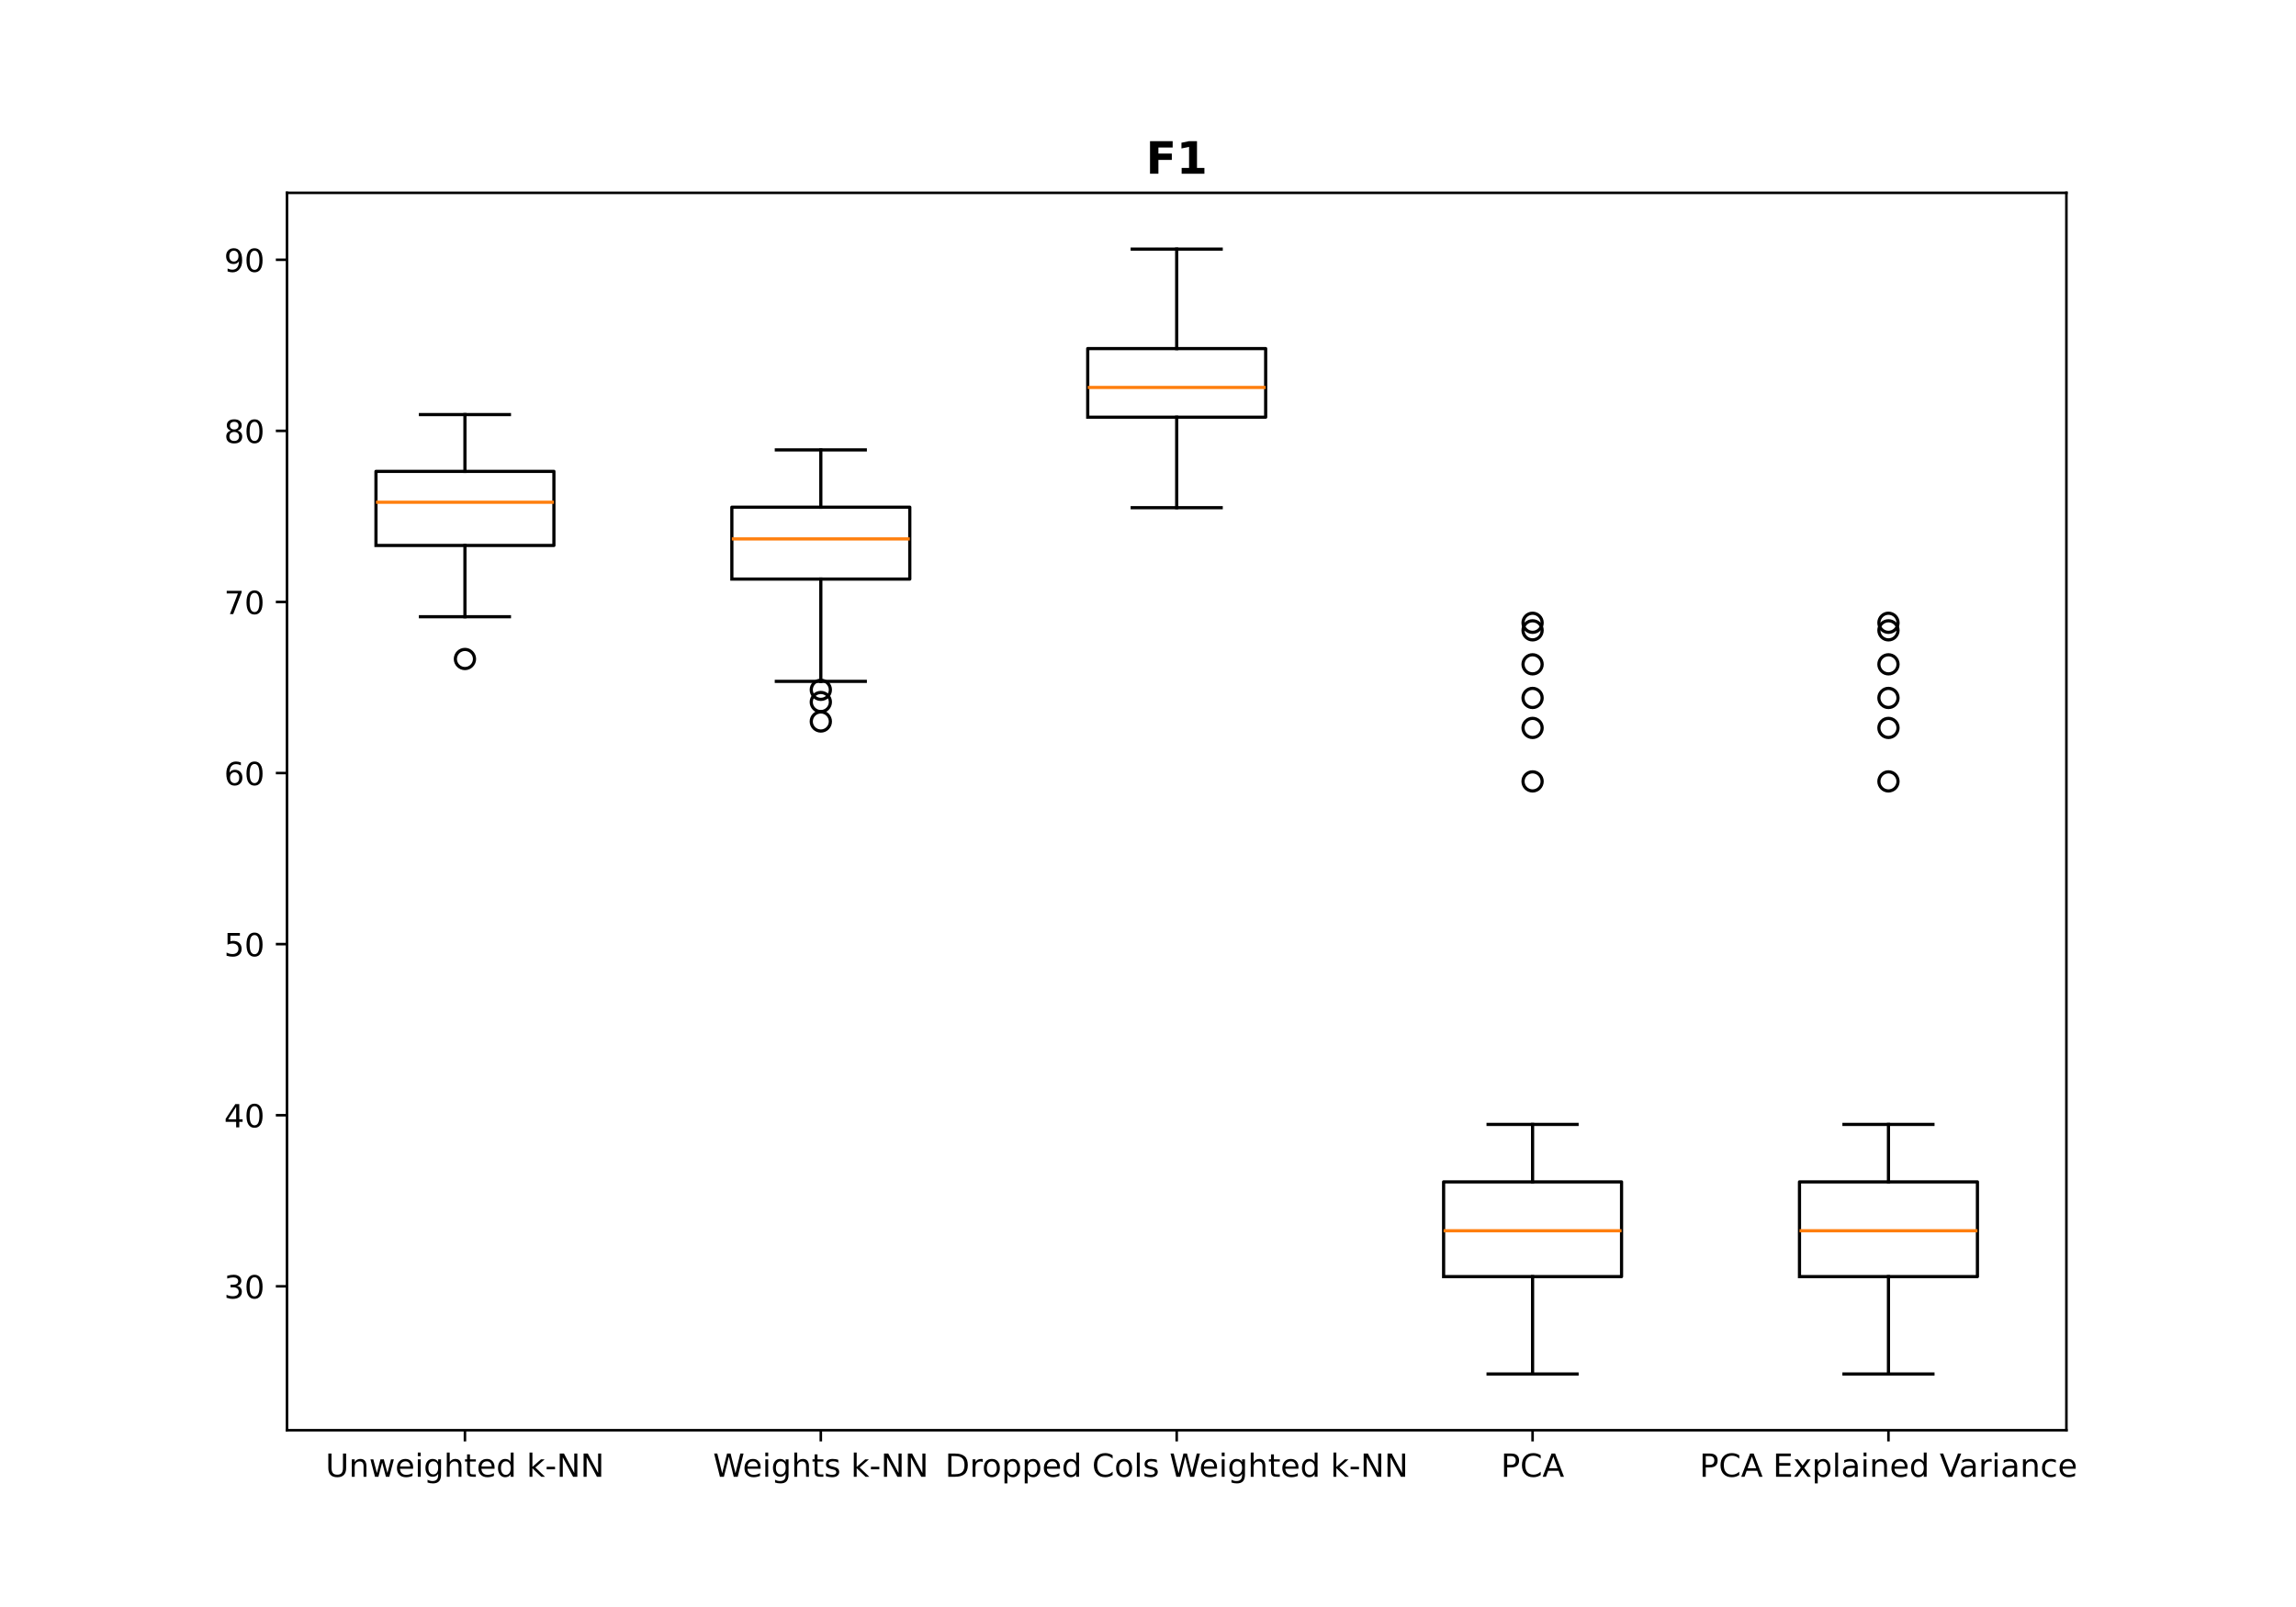
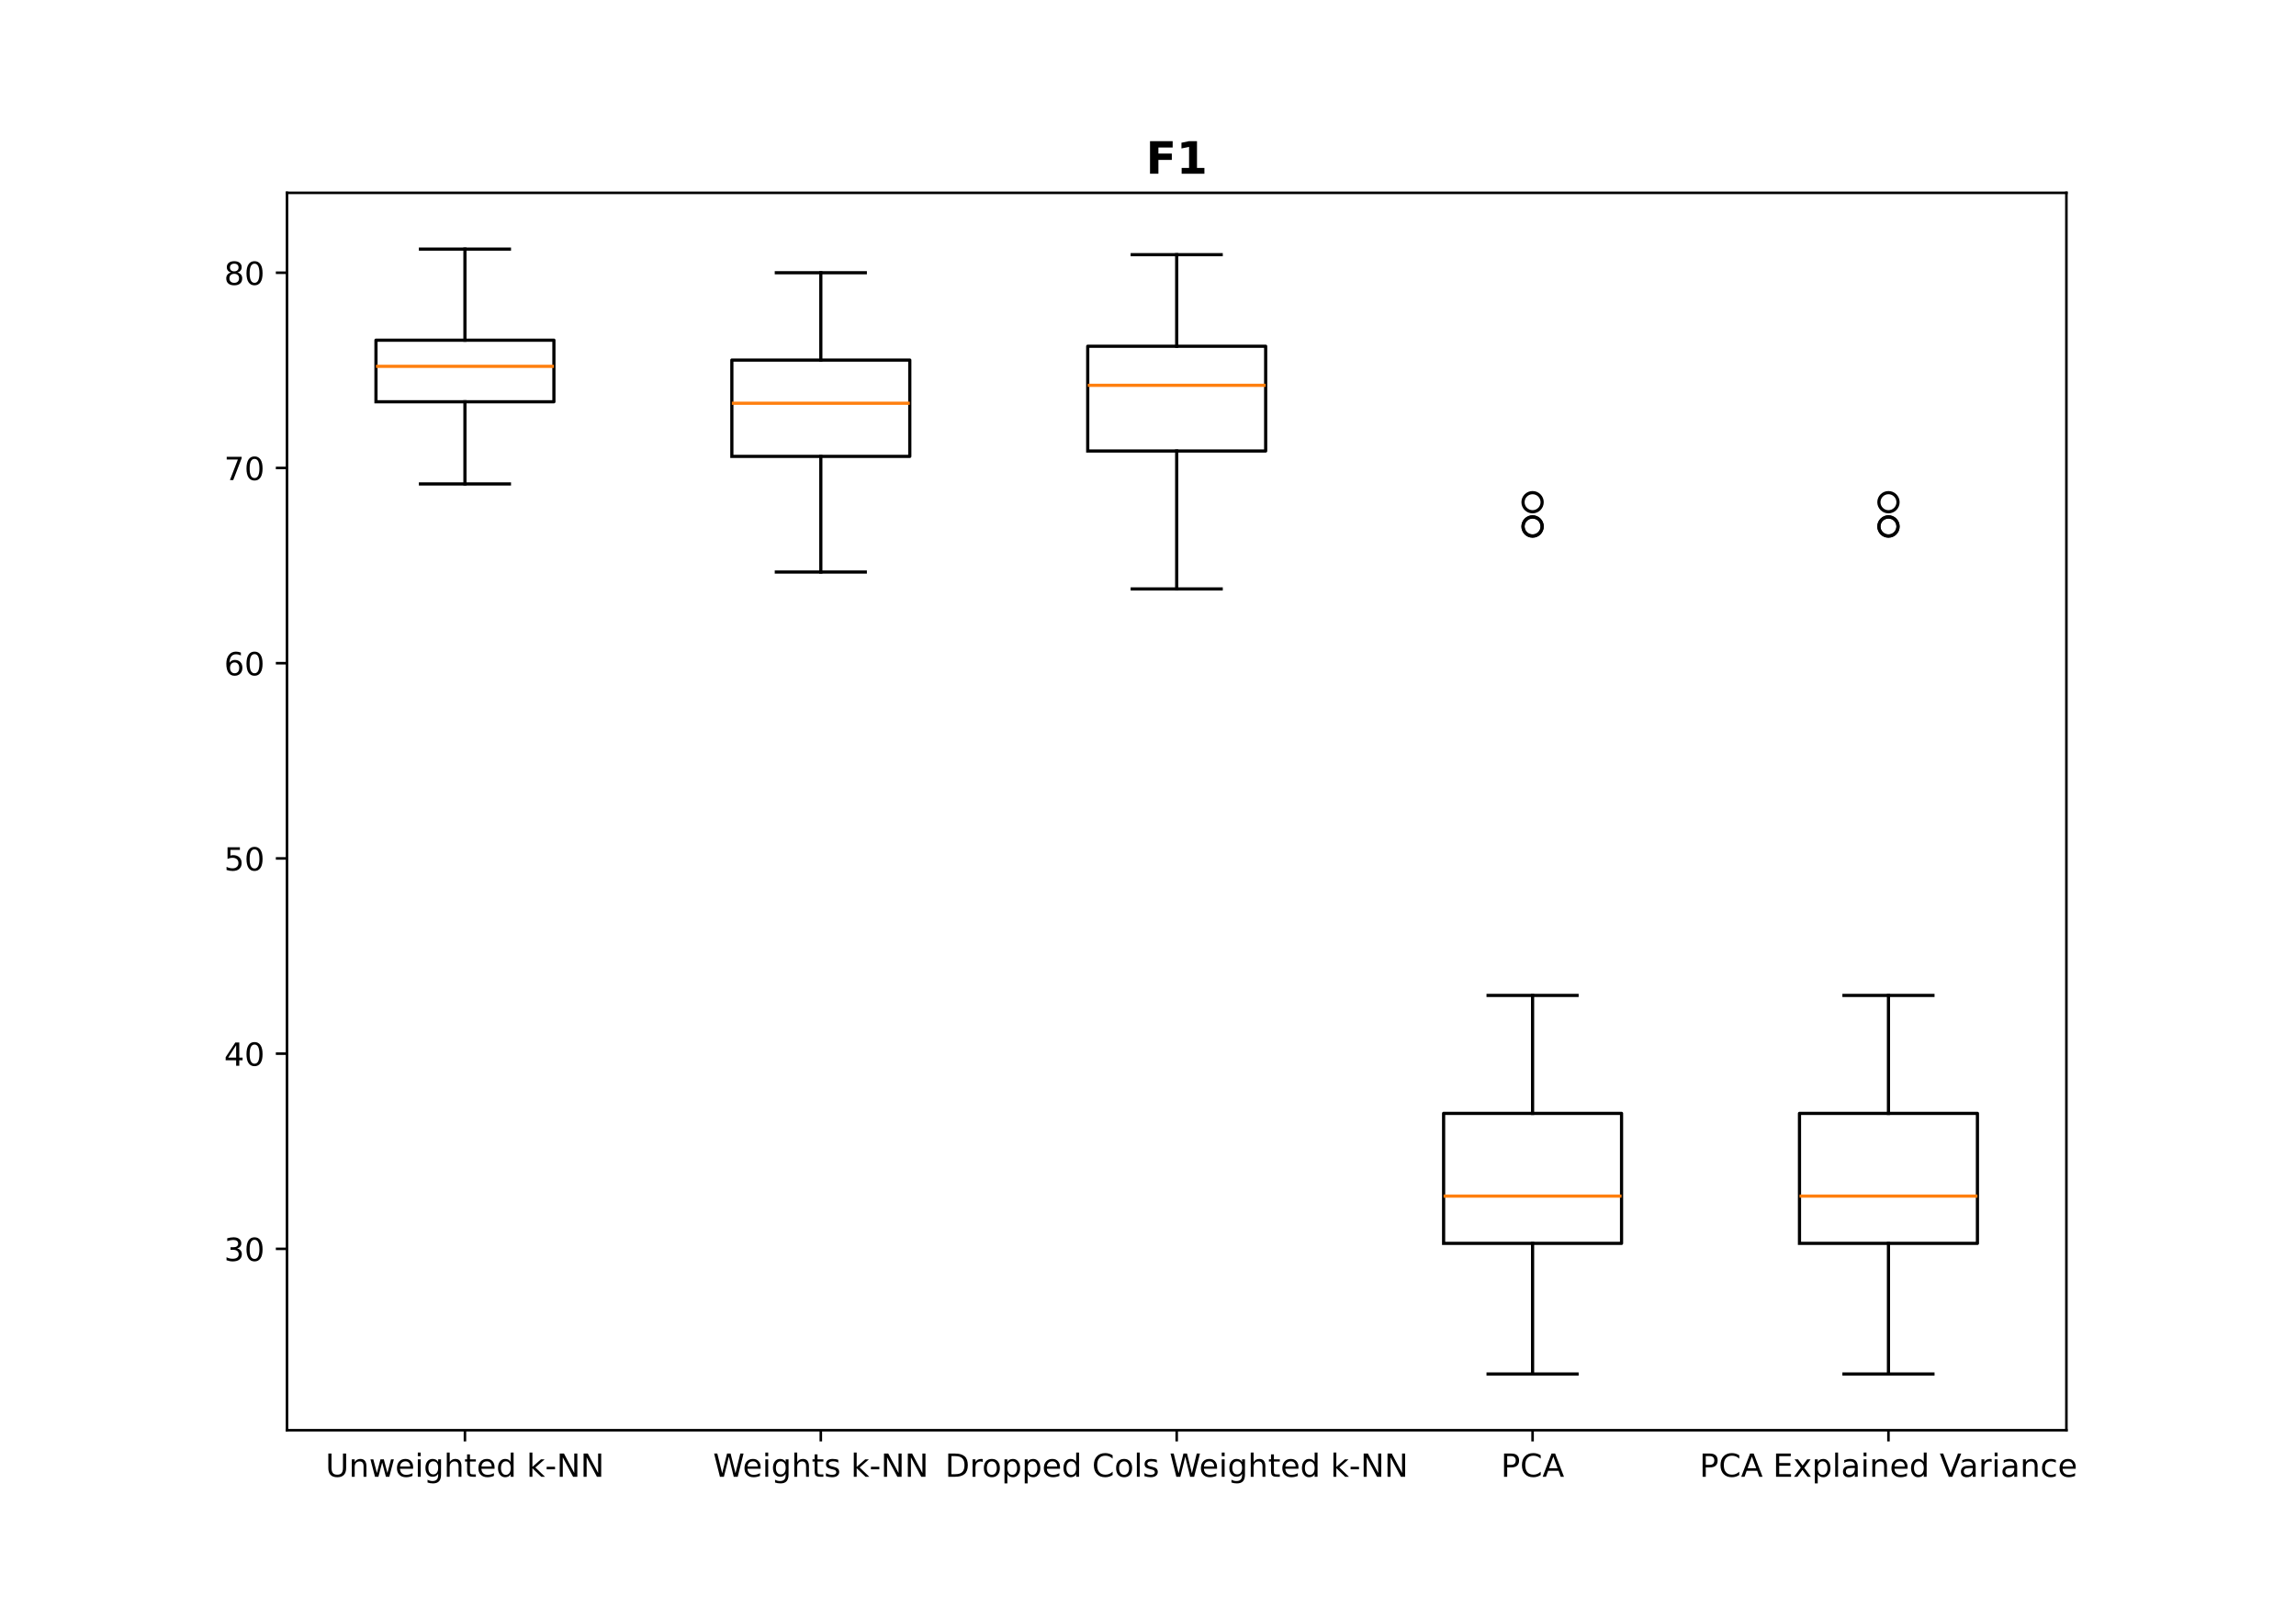
<svg xmlns="http://www.w3.org/2000/svg" xmlns:xlink="http://www.w3.org/1999/xlink" width="720pt" height="504pt" viewBox="0 0 720 504" version="1.1">
  <defs>
    <style type="text/css">*{stroke-linejoin: round; stroke-linecap: butt}</style>
  </defs>
  <g id="figure_1">
    <g id="patch_1">
      <path d="M 0 504  L 720 504  L 720 0  L 0 0  z " style="fill: #ffffff" />
    </g>
    <g id="axes_1">
      <g id="patch_2">
        <path d="M 90 448.56  L 648 448.56  L 648 60.48  L 90 60.48  z " style="fill: #ffffff" />
      </g>
      <g id="matplotlib.axis_1">
        <g id="xtick_1">
          <g id="line2d_1">
            <defs>
-               <path id="m65dda390cd" d="M 0 0  L 0 3.5  " style="stroke: #000000; stroke-width: 0.8" />
+               <path id="ma1938003b8" d="M 0 0  L 0 3.5  " style="stroke: #000000; stroke-width: 0.8" />
            </defs>
            <g>
-               <use xlink:href="#m65dda390cd" x="145.8" y="448.56" style="stroke: #000000; stroke-width: 0.8" />
+               <use xlink:href="#ma1938003b8" x="145.8" y="448.56" style="stroke: #000000; stroke-width: 0.8" />
            </g>
          </g>
          <g id="text_1">
            <g transform="translate(102.0938 463.1584) scale(0.1 -0.1)">
              <defs>
                <path id="DejaVuSans-55" d="M 556 4666  L 1191 4666  L 1191 1831  Q 1191 1081 1462 751  Q 1734 422 2344 422  Q 2950 422 3222 751  Q 3494 1081 3494 1831  L 3494 4666  L 4128 4666  L 4128 1753  Q 4128 841 3676 375  Q 3225 -91 2344 -91  Q 1459 -91 1007 375  Q 556 841 556 1753  L 556 4666  z " transform="scale(0.015625)" />
                <path id="DejaVuSans-6e" d="M 3513 2113  L 3513 0  L 2938 0  L 2938 2094  Q 2938 2591 2744 2837  Q 2550 3084 2163 3084  Q 1697 3084 1428 2787  Q 1159 2491 1159 1978  L 1159 0  L 581 0  L 581 3500  L 1159 3500  L 1159 2956  Q 1366 3272 1645 3428  Q 1925 3584 2291 3584  Q 2894 3584 3203 3211  Q 3513 2838 3513 2113  z " transform="scale(0.015625)" />
                <path id="DejaVuSans-77" d="M 269 3500  L 844 3500  L 1563 769  L 2278 3500  L 2956 3500  L 3675 769  L 4391 3500  L 4966 3500  L 4050 0  L 3372 0  L 2619 2869  L 1863 0  L 1184 0  L 269 3500  z " transform="scale(0.015625)" />
                <path id="DejaVuSans-65" d="M 3597 1894  L 3597 1613  L 953 1613  Q 991 1019 1311 708  Q 1631 397 2203 397  Q 2534 397 2845 478  Q 3156 559 3463 722  L 3463 178  Q 3153 47 2828 -22  Q 2503 -91 2169 -91  Q 1331 -91 842 396  Q 353 884 353 1716  Q 353 2575 817 3079  Q 1281 3584 2069 3584  Q 2775 3584 3186 3129  Q 3597 2675 3597 1894  z M 3022 2063  Q 3016 2534 2758 2815  Q 2500 3097 2075 3097  Q 1594 3097 1305 2825  Q 1016 2553 972 2059  L 3022 2063  z " transform="scale(0.015625)" />
                <path id="DejaVuSans-69" d="M 603 3500  L 1178 3500  L 1178 0  L 603 0  L 603 3500  z M 603 4863  L 1178 4863  L 1178 4134  L 603 4134  L 603 4863  z " transform="scale(0.015625)" />
                <path id="DejaVuSans-67" d="M 2906 1791  Q 2906 2416 2648 2759  Q 2391 3103 1925 3103  Q 1463 3103 1205 2759  Q 947 2416 947 1791  Q 947 1169 1205 825  Q 1463 481 1925 481  Q 2391 481 2648 825  Q 2906 1169 2906 1791  z M 3481 434  Q 3481 -459 3084 -895  Q 2688 -1331 1869 -1331  Q 1566 -1331 1297 -1286  Q 1028 -1241 775 -1147  L 775 -588  Q 1028 -725 1275 -790  Q 1522 -856 1778 -856  Q 2344 -856 2625 -561  Q 2906 -266 2906 331  L 2906 616  Q 2728 306 2450 153  Q 2172 0 1784 0  Q 1141 0 747 490  Q 353 981 353 1791  Q 353 2603 747 3093  Q 1141 3584 1784 3584  Q 2172 3584 2450 3431  Q 2728 3278 2906 2969  L 2906 3500  L 3481 3500  L 3481 434  z " transform="scale(0.015625)" />
                <path id="DejaVuSans-68" d="M 3513 2113  L 3513 0  L 2938 0  L 2938 2094  Q 2938 2591 2744 2837  Q 2550 3084 2163 3084  Q 1697 3084 1428 2787  Q 1159 2491 1159 1978  L 1159 0  L 581 0  L 581 4863  L 1159 4863  L 1159 2956  Q 1366 3272 1645 3428  Q 1925 3584 2291 3584  Q 2894 3584 3203 3211  Q 3513 2838 3513 2113  z " transform="scale(0.015625)" />
                <path id="DejaVuSans-74" d="M 1172 4494  L 1172 3500  L 2356 3500  L 2356 3053  L 1172 3053  L 1172 1153  Q 1172 725 1289 603  Q 1406 481 1766 481  L 2356 481  L 2356 0  L 1766 0  Q 1100 0 847 248  Q 594 497 594 1153  L 594 3053  L 172 3053  L 172 3500  L 594 3500  L 594 4494  L 1172 4494  z " transform="scale(0.015625)" />
                <path id="DejaVuSans-64" d="M 2906 2969  L 2906 4863  L 3481 4863  L 3481 0  L 2906 0  L 2906 525  Q 2725 213 2448 61  Q 2172 -91 1784 -91  Q 1150 -91 751 415  Q 353 922 353 1747  Q 353 2572 751 3078  Q 1150 3584 1784 3584  Q 2172 3584 2448 3432  Q 2725 3281 2906 2969  z M 947 1747  Q 947 1113 1208 752  Q 1469 391 1925 391  Q 2381 391 2643 752  Q 2906 1113 2906 1747  Q 2906 2381 2643 2742  Q 2381 3103 1925 3103  Q 1469 3103 1208 2742  Q 947 2381 947 1747  z " transform="scale(0.015625)" />
                <path id="DejaVuSans-20" transform="scale(0.015625)" />
                <path id="DejaVuSans-6b" d="M 581 4863  L 1159 4863  L 1159 1991  L 2875 3500  L 3609 3500  L 1753 1863  L 3688 0  L 2938 0  L 1159 1709  L 1159 0  L 581 0  L 581 4863  z " transform="scale(0.015625)" />
                <path id="DejaVuSans-2d" d="M 313 2009  L 1997 2009  L 1997 1497  L 313 1497  L 313 2009  z " transform="scale(0.015625)" />
                <path id="DejaVuSans-4e" d="M 628 4666  L 1478 4666  L 3547 763  L 3547 4666  L 4159 4666  L 4159 0  L 3309 0  L 1241 3903  L 1241 0  L 628 0  L 628 4666  z " transform="scale(0.015625)" />
              </defs>
              <use xlink:href="#DejaVuSans-55" />
              <use xlink:href="#DejaVuSans-6e" x="73.193" />
              <use xlink:href="#DejaVuSans-77" x="136.572" />
              <use xlink:href="#DejaVuSans-65" x="218.359" />
              <use xlink:href="#DejaVuSans-69" x="279.883" />
              <use xlink:href="#DejaVuSans-67" x="307.666" />
              <use xlink:href="#DejaVuSans-68" x="371.143" />
              <use xlink:href="#DejaVuSans-74" x="434.521" />
              <use xlink:href="#DejaVuSans-65" x="473.73" />
              <use xlink:href="#DejaVuSans-64" x="535.254" />
              <use xlink:href="#DejaVuSans-20" x="598.73" />
              <use xlink:href="#DejaVuSans-6b" x="630.518" />
              <use xlink:href="#DejaVuSans-2d" x="688.428" />
              <use xlink:href="#DejaVuSans-4e" x="724.512" />
              <use xlink:href="#DejaVuSans-4e" x="799.316" />
            </g>
          </g>
        </g>
        <g id="xtick_2">
          <g id="line2d_2">
            <g>
-               <use xlink:href="#m65dda390cd" x="257.4" y="448.56" style="stroke: #000000; stroke-width: 0.8" />
+               <use xlink:href="#ma1938003b8" x="257.4" y="448.56" style="stroke: #000000; stroke-width: 0.8" />
            </g>
          </g>
          <g id="text_2">
            <g transform="translate(223.607 463.1584) scale(0.1 -0.1)">
              <defs>
                <path id="DejaVuSans-57" d="M 213 4666  L 850 4666  L 1831 722  L 2809 4666  L 3519 4666  L 4500 722  L 5478 4666  L 6119 4666  L 4947 0  L 4153 0  L 3169 4050  L 2175 0  L 1381 0  L 213 4666  z " transform="scale(0.015625)" />
                <path id="DejaVuSans-73" d="M 2834 3397  L 2834 2853  Q 2591 2978 2328 3040  Q 2066 3103 1784 3103  Q 1356 3103 1142 2972  Q 928 2841 928 2578  Q 928 2378 1081 2264  Q 1234 2150 1697 2047  L 1894 2003  Q 2506 1872 2764 1633  Q 3022 1394 3022 966  Q 3022 478 2636 193  Q 2250 -91 1575 -91  Q 1294 -91 989 -36  Q 684 19 347 128  L 347 722  Q 666 556 975 473  Q 1284 391 1588 391  Q 1994 391 2212 530  Q 2431 669 2431 922  Q 2431 1156 2273 1281  Q 2116 1406 1581 1522  L 1381 1569  Q 847 1681 609 1914  Q 372 2147 372 2553  Q 372 3047 722 3315  Q 1072 3584 1716 3584  Q 2034 3584 2315 3537  Q 2597 3491 2834 3397  z " transform="scale(0.015625)" />
              </defs>
              <use xlink:href="#DejaVuSans-57" />
              <use xlink:href="#DejaVuSans-65" x="93.002" />
              <use xlink:href="#DejaVuSans-69" x="154.525" />
              <use xlink:href="#DejaVuSans-67" x="182.309" />
              <use xlink:href="#DejaVuSans-68" x="245.785" />
              <use xlink:href="#DejaVuSans-74" x="309.164" />
              <use xlink:href="#DejaVuSans-73" x="348.373" />
              <use xlink:href="#DejaVuSans-20" x="400.473" />
              <use xlink:href="#DejaVuSans-6b" x="432.26" />
              <use xlink:href="#DejaVuSans-2d" x="490.17" />
              <use xlink:href="#DejaVuSans-4e" x="526.254" />
              <use xlink:href="#DejaVuSans-4e" x="601.059" />
            </g>
          </g>
        </g>
        <g id="xtick_3">
          <g id="line2d_3">
            <g>
-               <use xlink:href="#m65dda390cd" x="369" y="448.56" style="stroke: #000000; stroke-width: 0.8" />
+               <use xlink:href="#ma1938003b8" x="369" y="448.56" style="stroke: #000000; stroke-width: 0.8" />
            </g>
          </g>
          <g id="text_3">
            <g transform="translate(296.3867 463.1584) scale(0.1 -0.1)">
              <defs>
                <path id="DejaVuSans-44" d="M 1259 4147  L 1259 519  L 2022 519  Q 2988 519 3436 956  Q 3884 1394 3884 2338  Q 3884 3275 3436 3711  Q 2988 4147 2022 4147  L 1259 4147  z M 628 4666  L 1925 4666  Q 3281 4666 3915 4102  Q 4550 3538 4550 2338  Q 4550 1131 3912 565  Q 3275 0 1925 0  L 628 0  L 628 4666  z " transform="scale(0.015625)" />
                <path id="DejaVuSans-72" d="M 2631 2963  Q 2534 3019 2420 3045  Q 2306 3072 2169 3072  Q 1681 3072 1420 2755  Q 1159 2438 1159 1844  L 1159 0  L 581 0  L 581 3500  L 1159 3500  L 1159 2956  Q 1341 3275 1631 3429  Q 1922 3584 2338 3584  Q 2397 3584 2469 3576  Q 2541 3569 2628 3553  L 2631 2963  z " transform="scale(0.015625)" />
                <path id="DejaVuSans-6f" d="M 1959 3097  Q 1497 3097 1228 2736  Q 959 2375 959 1747  Q 959 1119 1226 758  Q 1494 397 1959 397  Q 2419 397 2687 759  Q 2956 1122 2956 1747  Q 2956 2369 2687 2733  Q 2419 3097 1959 3097  z M 1959 3584  Q 2709 3584 3137 3096  Q 3566 2609 3566 1747  Q 3566 888 3137 398  Q 2709 -91 1959 -91  Q 1206 -91 779 398  Q 353 888 353 1747  Q 353 2609 779 3096  Q 1206 3584 1959 3584  z " transform="scale(0.015625)" />
                <path id="DejaVuSans-70" d="M 1159 525  L 1159 -1331  L 581 -1331  L 581 3500  L 1159 3500  L 1159 2969  Q 1341 3281 1617 3432  Q 1894 3584 2278 3584  Q 2916 3584 3314 3078  Q 3713 2572 3713 1747  Q 3713 922 3314 415  Q 2916 -91 2278 -91  Q 1894 -91 1617 61  Q 1341 213 1159 525  z M 3116 1747  Q 3116 2381 2855 2742  Q 2594 3103 2138 3103  Q 1681 3103 1420 2742  Q 1159 2381 1159 1747  Q 1159 1113 1420 752  Q 1681 391 2138 391  Q 2594 391 2855 752  Q 3116 1113 3116 1747  z " transform="scale(0.015625)" />
                <path id="DejaVuSans-43" d="M 4122 4306  L 4122 3641  Q 3803 3938 3442 4084  Q 3081 4231 2675 4231  Q 1875 4231 1450 3742  Q 1025 3253 1025 2328  Q 1025 1406 1450 917  Q 1875 428 2675 428  Q 3081 428 3442 575  Q 3803 722 4122 1019  L 4122 359  Q 3791 134 3420 21  Q 3050 -91 2638 -91  Q 1578 -91 968 557  Q 359 1206 359 2328  Q 359 3453 968 4101  Q 1578 4750 2638 4750  Q 3056 4750 3426 4639  Q 3797 4528 4122 4306  z " transform="scale(0.015625)" />
                <path id="DejaVuSans-6c" d="M 603 4863  L 1178 4863  L 1178 0  L 603 0  L 603 4863  z " transform="scale(0.015625)" />
              </defs>
              <use xlink:href="#DejaVuSans-44" />
              <use xlink:href="#DejaVuSans-72" x="77.002" />
              <use xlink:href="#DejaVuSans-6f" x="115.865" />
              <use xlink:href="#DejaVuSans-70" x="177.047" />
              <use xlink:href="#DejaVuSans-70" x="240.523" />
              <use xlink:href="#DejaVuSans-65" x="304" />
              <use xlink:href="#DejaVuSans-64" x="365.523" />
              <use xlink:href="#DejaVuSans-20" x="429" />
              <use xlink:href="#DejaVuSans-43" x="460.787" />
              <use xlink:href="#DejaVuSans-6f" x="530.611" />
              <use xlink:href="#DejaVuSans-6c" x="591.793" />
              <use xlink:href="#DejaVuSans-73" x="619.576" />
              <use xlink:href="#DejaVuSans-20" x="671.676" />
              <use xlink:href="#DejaVuSans-57" x="703.463" />
              <use xlink:href="#DejaVuSans-65" x="796.465" />
              <use xlink:href="#DejaVuSans-69" x="857.988" />
              <use xlink:href="#DejaVuSans-67" x="885.771" />
              <use xlink:href="#DejaVuSans-68" x="949.248" />
              <use xlink:href="#DejaVuSans-74" x="1012.627" />
              <use xlink:href="#DejaVuSans-65" x="1051.836" />
              <use xlink:href="#DejaVuSans-64" x="1113.359" />
              <use xlink:href="#DejaVuSans-20" x="1176.836" />
              <use xlink:href="#DejaVuSans-6b" x="1208.623" />
              <use xlink:href="#DejaVuSans-2d" x="1266.533" />
              <use xlink:href="#DejaVuSans-4e" x="1302.617" />
              <use xlink:href="#DejaVuSans-4e" x="1377.422" />
            </g>
          </g>
        </g>
        <g id="xtick_4">
          <g id="line2d_4">
            <g>
-               <use xlink:href="#m65dda390cd" x="480.6" y="448.56" style="stroke: #000000; stroke-width: 0.8" />
+               <use xlink:href="#ma1938003b8" x="480.6" y="448.56" style="stroke: #000000; stroke-width: 0.8" />
            </g>
          </g>
          <g id="text_4">
            <g transform="translate(470.6734 463.1584) scale(0.1 -0.1)">
              <defs>
                <path id="DejaVuSans-50" d="M 1259 4147  L 1259 2394  L 2053 2394  Q 2494 2394 2734 2622  Q 2975 2850 2975 3272  Q 2975 3691 2734 3919  Q 2494 4147 2053 4147  L 1259 4147  z M 628 4666  L 2053 4666  Q 2838 4666 3239 4311  Q 3641 3956 3641 3272  Q 3641 2581 3239 2228  Q 2838 1875 2053 1875  L 1259 1875  L 1259 0  L 628 0  L 628 4666  z " transform="scale(0.015625)" />
                <path id="DejaVuSans-41" d="M 2188 4044  L 1331 1722  L 3047 1722  L 2188 4044  z M 1831 4666  L 2547 4666  L 4325 0  L 3669 0  L 3244 1197  L 1141 1197  L 716 0  L 50 0  L 1831 4666  z " transform="scale(0.015625)" />
              </defs>
              <use xlink:href="#DejaVuSans-50" />
              <use xlink:href="#DejaVuSans-43" x="60.303" />
              <use xlink:href="#DejaVuSans-41" x="130.127" />
            </g>
          </g>
        </g>
        <g id="xtick_5">
          <g id="line2d_5">
            <g>
-               <use xlink:href="#m65dda390cd" x="592.2" y="448.56" style="stroke: #000000; stroke-width: 0.8" />
+               <use xlink:href="#ma1938003b8" x="592.2" y="448.56" style="stroke: #000000; stroke-width: 0.8" />
            </g>
          </g>
          <g id="text_5">
            <g transform="translate(532.9406 463.1584) scale(0.1 -0.1)">
              <defs>
                <path id="DejaVuSans-45" d="M 628 4666  L 3578 4666  L 3578 4134  L 1259 4134  L 1259 2753  L 3481 2753  L 3481 2222  L 1259 2222  L 1259 531  L 3634 531  L 3634 0  L 628 0  L 628 4666  z " transform="scale(0.015625)" />
                <path id="DejaVuSans-78" d="M 3513 3500  L 2247 1797  L 3578 0  L 2900 0  L 1881 1375  L 863 0  L 184 0  L 1544 1831  L 300 3500  L 978 3500  L 1906 2253  L 2834 3500  L 3513 3500  z " transform="scale(0.015625)" />
                <path id="DejaVuSans-61" d="M 2194 1759  Q 1497 1759 1228 1600  Q 959 1441 959 1056  Q 959 750 1161 570  Q 1363 391 1709 391  Q 2188 391 2477 730  Q 2766 1069 2766 1631  L 2766 1759  L 2194 1759  z M 3341 1997  L 3341 0  L 2766 0  L 2766 531  Q 2569 213 2275 61  Q 1981 -91 1556 -91  Q 1019 -91 701 211  Q 384 513 384 1019  Q 384 1609 779 1909  Q 1175 2209 1959 2209  L 2766 2209  L 2766 2266  Q 2766 2663 2505 2880  Q 2244 3097 1772 3097  Q 1472 3097 1187 3025  Q 903 2953 641 2809  L 641 3341  Q 956 3463 1253 3523  Q 1550 3584 1831 3584  Q 2591 3584 2966 3190  Q 3341 2797 3341 1997  z " transform="scale(0.015625)" />
                <path id="DejaVuSans-56" d="M 1831 0  L 50 4666  L 709 4666  L 2188 738  L 3669 4666  L 4325 4666  L 2547 0  L 1831 0  z " transform="scale(0.015625)" />
                <path id="DejaVuSans-63" d="M 3122 3366  L 3122 2828  Q 2878 2963 2633 3030  Q 2388 3097 2138 3097  Q 1578 3097 1268 2742  Q 959 2388 959 1747  Q 959 1106 1268 751  Q 1578 397 2138 397  Q 2388 397 2633 464  Q 2878 531 3122 666  L 3122 134  Q 2881 22 2623 -34  Q 2366 -91 2075 -91  Q 1284 -91 818 406  Q 353 903 353 1747  Q 353 2603 823 3093  Q 1294 3584 2113 3584  Q 2378 3584 2631 3529  Q 2884 3475 3122 3366  z " transform="scale(0.015625)" />
              </defs>
              <use xlink:href="#DejaVuSans-50" />
              <use xlink:href="#DejaVuSans-43" x="60.303" />
              <use xlink:href="#DejaVuSans-41" x="130.127" />
              <use xlink:href="#DejaVuSans-20" x="198.535" />
              <use xlink:href="#DejaVuSans-45" x="230.322" />
              <use xlink:href="#DejaVuSans-78" x="293.506" />
              <use xlink:href="#DejaVuSans-70" x="352.686" />
              <use xlink:href="#DejaVuSans-6c" x="416.162" />
              <use xlink:href="#DejaVuSans-61" x="443.945" />
              <use xlink:href="#DejaVuSans-69" x="505.225" />
              <use xlink:href="#DejaVuSans-6e" x="533.008" />
              <use xlink:href="#DejaVuSans-65" x="596.387" />
              <use xlink:href="#DejaVuSans-64" x="657.91" />
              <use xlink:href="#DejaVuSans-20" x="721.387" />
              <use xlink:href="#DejaVuSans-56" x="753.174" />
              <use xlink:href="#DejaVuSans-61" x="813.832" />
              <use xlink:href="#DejaVuSans-72" x="875.111" />
              <use xlink:href="#DejaVuSans-69" x="916.225" />
              <use xlink:href="#DejaVuSans-61" x="944.008" />
              <use xlink:href="#DejaVuSans-6e" x="1005.287" />
              <use xlink:href="#DejaVuSans-63" x="1068.666" />
              <use xlink:href="#DejaVuSans-65" x="1123.646" />
            </g>
          </g>
        </g>
      </g>
      <g id="matplotlib.axis_2">
        <g id="ytick_1">
          <g id="line2d_6">
            <defs>
-               <path id="mc94b2bd7b8" d="M 0 0  L -3.5 0  " style="stroke: #000000; stroke-width: 0.8" />
+               <path id="m7c86266d1c" d="M 0 0  L -3.5 0  " style="stroke: #000000; stroke-width: 0.8" />
            </defs>
            <g>
-               <use xlink:href="#mc94b2bd7b8" x="90" y="403.423" style="stroke: #000000; stroke-width: 0.8" />
+               <use xlink:href="#m7c86266d1c" x="90" y="391.672" style="stroke: #000000; stroke-width: 0.8" />
            </g>
          </g>
          <g id="text_6">
-             <g transform="translate(70.275 407.2227) scale(0.1 -0.1)">
+             <g transform="translate(70.275 395.4716) scale(0.1 -0.1)">
              <defs>
                <path id="DejaVuSans-33" d="M 2597 2516  Q 3050 2419 3304 2112  Q 3559 1806 3559 1356  Q 3559 666 3084 287  Q 2609 -91 1734 -91  Q 1441 -91 1130 -33  Q 819 25 488 141  L 488 750  Q 750 597 1062 519  Q 1375 441 1716 441  Q 2309 441 2620 675  Q 2931 909 2931 1356  Q 2931 1769 2642 2001  Q 2353 2234 1838 2234  L 1294 2234  L 1294 2753  L 1863 2753  Q 2328 2753 2575 2939  Q 2822 3125 2822 3475  Q 2822 3834 2567 4026  Q 2313 4219 1838 4219  Q 1578 4219 1281 4162  Q 984 4106 628 3988  L 628 4550  Q 988 4650 1302 4700  Q 1616 4750 1894 4750  Q 2613 4750 3031 4423  Q 3450 4097 3450 3541  Q 3450 3153 3228 2886  Q 3006 2619 2597 2516  z " transform="scale(0.015625)" />
                <path id="DejaVuSans-30" d="M 2034 4250  Q 1547 4250 1301 3770  Q 1056 3291 1056 2328  Q 1056 1369 1301 889  Q 1547 409 2034 409  Q 2525 409 2770 889  Q 3016 1369 3016 2328  Q 3016 3291 2770 3770  Q 2525 4250 2034 4250  z M 2034 4750  Q 2819 4750 3233 4129  Q 3647 3509 3647 2328  Q 3647 1150 3233 529  Q 2819 -91 2034 -91  Q 1250 -91 836 529  Q 422 1150 422 2328  Q 422 3509 836 4129  Q 1250 4750 2034 4750  z " transform="scale(0.015625)" />
              </defs>
              <use xlink:href="#DejaVuSans-33" />
              <use xlink:href="#DejaVuSans-30" x="63.623" />
            </g>
          </g>
        </g>
        <g id="ytick_2">
          <g id="line2d_7">
            <g>
-               <use xlink:href="#mc94b2bd7b8" x="90" y="349.765" style="stroke: #000000; stroke-width: 0.8" />
+               <use xlink:href="#m7c86266d1c" x="90" y="330.446" style="stroke: #000000; stroke-width: 0.8" />
            </g>
          </g>
          <g id="text_7">
-             <g transform="translate(70.275 353.5644) scale(0.1 -0.1)">
+             <g transform="translate(70.275 334.2454) scale(0.1 -0.1)">
              <defs>
                <path id="DejaVuSans-34" d="M 2419 4116  L 825 1625  L 2419 1625  L 2419 4116  z M 2253 4666  L 3047 4666  L 3047 1625  L 3713 1625  L 3713 1100  L 3047 1100  L 3047 0  L 2419 0  L 2419 1100  L 313 1100  L 313 1709  L 2253 4666  z " transform="scale(0.015625)" />
              </defs>
              <use xlink:href="#DejaVuSans-34" />
              <use xlink:href="#DejaVuSans-30" x="63.623" />
            </g>
          </g>
        </g>
        <g id="ytick_3">
          <g id="line2d_8">
            <g>
-               <use xlink:href="#mc94b2bd7b8" x="90" y="296.107" style="stroke: #000000; stroke-width: 0.8" />
+               <use xlink:href="#m7c86266d1c" x="90" y="269.22" style="stroke: #000000; stroke-width: 0.8" />
            </g>
          </g>
          <g id="text_8">
-             <g transform="translate(70.275 299.9061) scale(0.1 -0.1)">
+             <g transform="translate(70.275 273.0192) scale(0.1 -0.1)">
              <defs>
                <path id="DejaVuSans-35" d="M 691 4666  L 3169 4666  L 3169 4134  L 1269 4134  L 1269 2991  Q 1406 3038 1543 3061  Q 1681 3084 1819 3084  Q 2600 3084 3056 2656  Q 3513 2228 3513 1497  Q 3513 744 3044 326  Q 2575 -91 1722 -91  Q 1428 -91 1123 -41  Q 819 9 494 109  L 494 744  Q 775 591 1075 516  Q 1375 441 1709 441  Q 2250 441 2565 725  Q 2881 1009 2881 1497  Q 2881 1984 2565 2268  Q 2250 2553 1709 2553  Q 1456 2553 1204 2497  Q 953 2441 691 2322  L 691 4666  z " transform="scale(0.015625)" />
              </defs>
              <use xlink:href="#DejaVuSans-35" />
              <use xlink:href="#DejaVuSans-30" x="63.623" />
            </g>
          </g>
        </g>
        <g id="ytick_4">
          <g id="line2d_9">
            <g>
-               <use xlink:href="#mc94b2bd7b8" x="90" y="242.449" style="stroke: #000000; stroke-width: 0.8" />
+               <use xlink:href="#m7c86266d1c" x="90" y="207.994" style="stroke: #000000; stroke-width: 0.8" />
            </g>
          </g>
          <g id="text_9">
-             <g transform="translate(70.275 246.2478) scale(0.1 -0.1)">
+             <g transform="translate(70.275 211.793) scale(0.1 -0.1)">
              <defs>
                <path id="DejaVuSans-36" d="M 2113 2584  Q 1688 2584 1439 2293  Q 1191 2003 1191 1497  Q 1191 994 1439 701  Q 1688 409 2113 409  Q 2538 409 2786 701  Q 3034 994 3034 1497  Q 3034 2003 2786 2293  Q 2538 2584 2113 2584  z M 3366 4563  L 3366 3988  Q 3128 4100 2886 4159  Q 2644 4219 2406 4219  Q 1781 4219 1451 3797  Q 1122 3375 1075 2522  Q 1259 2794 1537 2939  Q 1816 3084 2150 3084  Q 2853 3084 3261 2657  Q 3669 2231 3669 1497  Q 3669 778 3244 343  Q 2819 -91 2113 -91  Q 1303 -91 875 529  Q 447 1150 447 2328  Q 447 3434 972 4092  Q 1497 4750 2381 4750  Q 2619 4750 2861 4703  Q 3103 4656 3366 4563  z " transform="scale(0.015625)" />
              </defs>
              <use xlink:href="#DejaVuSans-36" />
              <use xlink:href="#DejaVuSans-30" x="63.623" />
            </g>
          </g>
        </g>
        <g id="ytick_5">
          <g id="line2d_10">
            <g>
-               <use xlink:href="#mc94b2bd7b8" x="90" y="188.79" style="stroke: #000000; stroke-width: 0.8" />
+               <use xlink:href="#m7c86266d1c" x="90" y="146.768" style="stroke: #000000; stroke-width: 0.8" />
            </g>
          </g>
          <g id="text_10">
-             <g transform="translate(70.275 192.5895) scale(0.1 -0.1)">
+             <g transform="translate(70.275 150.5668) scale(0.1 -0.1)">
              <defs>
                <path id="DejaVuSans-37" d="M 525 4666  L 3525 4666  L 3525 4397  L 1831 0  L 1172 0  L 2766 4134  L 525 4134  L 525 4666  z " transform="scale(0.015625)" />
              </defs>
              <use xlink:href="#DejaVuSans-37" />
              <use xlink:href="#DejaVuSans-30" x="63.623" />
            </g>
          </g>
        </g>
        <g id="ytick_6">
          <g id="line2d_11">
            <g>
-               <use xlink:href="#mc94b2bd7b8" x="90" y="135.132" style="stroke: #000000; stroke-width: 0.8" />
+               <use xlink:href="#m7c86266d1c" x="90" y="85.541" style="stroke: #000000; stroke-width: 0.8" />
            </g>
          </g>
          <g id="text_11">
-             <g transform="translate(70.275 138.9312) scale(0.1 -0.1)">
+             <g transform="translate(70.275 89.34058) scale(0.1 -0.1)">
              <defs>
                <path id="DejaVuSans-38" d="M 2034 2216  Q 1584 2216 1326 1975  Q 1069 1734 1069 1313  Q 1069 891 1326 650  Q 1584 409 2034 409  Q 2484 409 2743 651  Q 3003 894 3003 1313  Q 3003 1734 2745 1975  Q 2488 2216 2034 2216  z M 1403 2484  Q 997 2584 770 2862  Q 544 3141 544 3541  Q 544 4100 942 4425  Q 1341 4750 2034 4750  Q 2731 4750 3128 4425  Q 3525 4100 3525 3541  Q 3525 3141 3298 2862  Q 3072 2584 2669 2484  Q 3125 2378 3379 2068  Q 3634 1759 3634 1313  Q 3634 634 3220 271  Q 2806 -91 2034 -91  Q 1263 -91 848 271  Q 434 634 434 1313  Q 434 1759 690 2068  Q 947 2378 1403 2484  z M 1172 3481  Q 1172 3119 1398 2916  Q 1625 2713 2034 2713  Q 2441 2713 2670 2916  Q 2900 3119 2900 3481  Q 2900 3844 2670 4047  Q 2441 4250 2034 4250  Q 1625 4250 1398 4047  Q 1172 3844 1172 3481  z " transform="scale(0.015625)" />
              </defs>
              <use xlink:href="#DejaVuSans-38" />
              <use xlink:href="#DejaVuSans-30" x="63.623" />
            </g>
          </g>
        </g>
-         <g id="ytick_7">
-           <g id="line2d_12">
-             <g>
-               <use xlink:href="#mc94b2bd7b8" x="90" y="81.474" style="stroke: #000000; stroke-width: 0.8" />
-             </g>
-           </g>
-           <g id="text_12">
-             <g transform="translate(70.275 85.27286) scale(0.1 -0.1)">
-               <defs>
-                 <path id="DejaVuSans-39" d="M 703 97  L 703 672  Q 941 559 1184 500  Q 1428 441 1663 441  Q 2288 441 2617 861  Q 2947 1281 2994 2138  Q 2813 1869 2534 1725  Q 2256 1581 1919 1581  Q 1219 1581 811 2004  Q 403 2428 403 3163  Q 403 3881 828 4315  Q 1253 4750 1959 4750  Q 2769 4750 3195 4129  Q 3622 3509 3622 2328  Q 3622 1225 3098 567  Q 2575 -91 1691 -91  Q 1453 -91 1209 -44  Q 966 3 703 97  z M 1959 2075  Q 2384 2075 2632 2365  Q 2881 2656 2881 3163  Q 2881 3666 2632 3958  Q 2384 4250 1959 4250  Q 1534 4250 1286 3958  Q 1038 3666 1038 3163  Q 1038 2656 1286 2365  Q 1534 2075 1959 2075  z " transform="scale(0.015625)" />
-               </defs>
-               <use xlink:href="#DejaVuSans-39" />
-               <use xlink:href="#DejaVuSans-30" x="63.623" />
-             </g>
-           </g>
-         </g>
+       </g>
+       <g id="line2d_12">
+         <path d="M 117.9 126.005  L 173.7 126.005  L 173.7 106.688  L 117.9 106.688  L 117.9 126.005  " clip-path="url(#p4080333d74)" style="fill: none; stroke: #000000; stroke-linecap: square" />
      </g>
      <g id="line2d_13">
-         <path d="M 117.9 171.071  L 173.7 171.071  L 173.7 147.84  L 117.9 147.84  L 117.9 171.071  " clip-path="url(#pe5a6d2b342)" style="fill: none; stroke: #000000; stroke-linecap: square" />
+         <path d="M 145.8 126.005  L 145.8 151.773  " clip-path="url(#p4080333d74)" style="fill: none; stroke: #000000; stroke-linecap: square" />
      </g>
      <g id="line2d_14">
-         <path d="M 145.8 171.071  L 145.8 193.427  " clip-path="url(#pe5a6d2b342)" style="fill: none; stroke: #000000; stroke-linecap: square" />
+         <path d="M 145.8 106.688  L 145.8 78.12  " clip-path="url(#p4080333d74)" style="fill: none; stroke: #000000; stroke-linecap: square" />
      </g>
      <g id="line2d_15">
-         <path d="M 145.8 147.84  L 145.8 130.022  " clip-path="url(#pe5a6d2b342)" style="fill: none; stroke: #000000; stroke-linecap: square" />
+         <path d="M 131.85 151.773  L 159.75 151.773  " clip-path="url(#p4080333d74)" style="fill: none; stroke: #000000; stroke-linecap: square" />
      </g>
      <g id="line2d_16">
-         <path d="M 131.85 193.427  L 159.75 193.427  " clip-path="url(#pe5a6d2b342)" style="fill: none; stroke: #000000; stroke-linecap: square" />
-       </g>
-       <g id="line2d_17">
-         <path d="M 131.85 130.022  L 159.75 130.022  " clip-path="url(#pe5a6d2b342)" style="fill: none; stroke: #000000; stroke-linecap: square" />
-       </g>
+         <path d="M 131.85 78.12  L 159.75 78.12  " clip-path="url(#p4080333d74)" style="fill: none; stroke: #000000; stroke-linecap: square" />
+       </g>
+       <g id="line2d_17" />
      <g id="line2d_18">
+         <path d="M 229.5 143.135  L 285.3 143.135  L 285.3 112.925  L 229.5 112.925  L 229.5 143.135  " clip-path="url(#p4080333d74)" style="fill: none; stroke: #000000; stroke-linecap: square" />
+       </g>
+       <g id="line2d_19">
+         <path d="M 257.4 143.135  L 257.4 179.397  " clip-path="url(#p4080333d74)" style="fill: none; stroke: #000000; stroke-linecap: square" />
+       </g>
+       <g id="line2d_20">
+         <path d="M 257.4 112.925  L 257.4 85.541  " clip-path="url(#p4080333d74)" style="fill: none; stroke: #000000; stroke-linecap: square" />
+       </g>
+       <g id="line2d_21">
+         <path d="M 243.45 179.397  L 271.35 179.397  " clip-path="url(#p4080333d74)" style="fill: none; stroke: #000000; stroke-linecap: square" />
+       </g>
+       <g id="line2d_22">
+         <path d="M 243.45 85.541  L 271.35 85.541  " clip-path="url(#p4080333d74)" style="fill: none; stroke: #000000; stroke-linecap: square" />
+       </g>
+       <g id="line2d_23" />
+       <g id="line2d_24">
+         <path d="M 341.1 141.449  L 396.9 141.449  L 396.9 108.592  L 341.1 108.592  L 341.1 141.449  " clip-path="url(#p4080333d74)" style="fill: none; stroke: #000000; stroke-linecap: square" />
+       </g>
+       <g id="line2d_25">
+         <path d="M 369 141.449  L 369 184.705  " clip-path="url(#p4080333d74)" style="fill: none; stroke: #000000; stroke-linecap: square" />
+       </g>
+       <g id="line2d_26">
+         <path d="M 369 108.592  L 369 79.879  " clip-path="url(#p4080333d74)" style="fill: none; stroke: #000000; stroke-linecap: square" />
+       </g>
+       <g id="line2d_27">
+         <path d="M 355.05 184.705  L 382.95 184.705  " clip-path="url(#p4080333d74)" style="fill: none; stroke: #000000; stroke-linecap: square" />
+       </g>
+       <g id="line2d_28">
+         <path d="M 355.05 79.879  L 382.95 79.879  " clip-path="url(#p4080333d74)" style="fill: none; stroke: #000000; stroke-linecap: square" />
+       </g>
+       <g id="line2d_29" />
+       <g id="line2d_30">
+         <path d="M 452.7 389.956  L 508.5 389.956  L 508.5 349.187  L 452.7 349.187  L 452.7 389.956  " clip-path="url(#p4080333d74)" style="fill: none; stroke: #000000; stroke-linecap: square" />
+       </g>
+       <g id="line2d_31">
+         <path d="M 480.6 389.956  L 480.6 430.92  " clip-path="url(#p4080333d74)" style="fill: none; stroke: #000000; stroke-linecap: square" />
+       </g>
+       <g id="line2d_32">
+         <path d="M 480.6 349.187  L 480.6 312.186  " clip-path="url(#p4080333d74)" style="fill: none; stroke: #000000; stroke-linecap: square" />
+       </g>
+       <g id="line2d_33">
+         <path d="M 466.65 430.92  L 494.55 430.92  " clip-path="url(#p4080333d74)" style="fill: none; stroke: #000000; stroke-linecap: square" />
+       </g>
+       <g id="line2d_34">
+         <path d="M 466.65 312.186  L 494.55 312.186  " clip-path="url(#p4080333d74)" style="fill: none; stroke: #000000; stroke-linecap: square" />
+       </g>
+       <g id="line2d_35">
        <defs>
-           <path id="mfefe1bd206" d="M 0 3  C 0.796 3 1.559 2.684 2.121 2.121  C 2.684 1.559 3 0.796 3 0  C 3 -0.796 2.684 -1.559 2.121 -2.121  C 1.559 -2.684 0.796 -3 0 -3  C -0.796 -3 -1.559 -2.684 -2.121 -2.121  C -2.684 -1.559 -3 -0.796 -3 0  C -3 0.796 -2.684 1.559 -2.121 2.121  C -1.559 2.684 -0.796 3 0 3  z " style="stroke: #000000" />
+           <path id="mb6158a0998" d="M 0 3  C 0.796 3 1.559 2.684 2.121 2.121  C 2.684 1.559 3 0.796 3 0  C 3 -0.796 2.684 -1.559 2.121 -2.121  C 1.559 -2.684 0.796 -3 0 -3  C -0.796 -3 -1.559 -2.684 -2.121 -2.121  C -2.684 -1.559 -3 -0.796 -3 0  C -3 0.796 -2.684 1.559 -2.121 2.121  C -1.559 2.684 -0.796 3 0 3  z " style="stroke: #000000" />
        </defs>
-         <g clip-path="url(#pe5a6d2b342)">
-           <use xlink:href="#mfefe1bd206" x="145.8" y="206.676" style="fill-opacity: 0; stroke: #000000" />
-         </g>
-       </g>
-       <g id="line2d_19">
-         <path d="M 229.5 181.613  L 285.3 181.613  L 285.3 159.072  L 229.5 159.072  L 229.5 181.613  " clip-path="url(#pe5a6d2b342)" style="fill: none; stroke: #000000; stroke-linecap: square" />
-       </g>
-       <g id="line2d_20">
-         <path d="M 257.4 181.613  L 257.4 213.691  " clip-path="url(#pe5a6d2b342)" style="fill: none; stroke: #000000; stroke-linecap: square" />
-       </g>
-       <g id="line2d_21">
-         <path d="M 257.4 159.072  L 257.4 141.094  " clip-path="url(#pe5a6d2b342)" style="fill: none; stroke: #000000; stroke-linecap: square" />
-       </g>
-       <g id="line2d_22">
-         <path d="M 243.45 213.691  L 271.35 213.691  " clip-path="url(#pe5a6d2b342)" style="fill: none; stroke: #000000; stroke-linecap: square" />
-       </g>
-       <g id="line2d_23">
-         <path d="M 243.45 141.094  L 271.35 141.094  " clip-path="url(#pe5a6d2b342)" style="fill: none; stroke: #000000; stroke-linecap: square" />
-       </g>
-       <g id="line2d_24">
-         <g clip-path="url(#pe5a6d2b342)">
-           <use xlink:href="#mfefe1bd206" x="257.4" y="220.175" style="fill-opacity: 0; stroke: #000000" />
-           <use xlink:href="#mfefe1bd206" x="257.4" y="226.278" style="fill-opacity: 0; stroke: #000000" />
-           <use xlink:href="#mfefe1bd206" x="257.4" y="216.345" style="fill-opacity: 0; stroke: #000000" />
-         </g>
-       </g>
-       <g id="line2d_25">
-         <path d="M 341.1 130.848  L 396.9 130.848  L 396.9 109.323  L 341.1 109.323  L 341.1 130.848  " clip-path="url(#pe5a6d2b342)" style="fill: none; stroke: #000000; stroke-linecap: square" />
-       </g>
-       <g id="line2d_26">
-         <path d="M 369 130.848  L 369 159.223  " clip-path="url(#pe5a6d2b342)" style="fill: none; stroke: #000000; stroke-linecap: square" />
-       </g>
-       <g id="line2d_27">
-         <path d="M 369 109.323  L 369 78.12  " clip-path="url(#pe5a6d2b342)" style="fill: none; stroke: #000000; stroke-linecap: square" />
-       </g>
-       <g id="line2d_28">
-         <path d="M 355.05 159.223  L 382.95 159.223  " clip-path="url(#pe5a6d2b342)" style="fill: none; stroke: #000000; stroke-linecap: square" />
-       </g>
-       <g id="line2d_29">
-         <path d="M 355.05 78.12  L 382.95 78.12  " clip-path="url(#pe5a6d2b342)" style="fill: none; stroke: #000000; stroke-linecap: square" />
-       </g>
-       <g id="line2d_30" />
-       <g id="line2d_31">
-         <path d="M 452.7 400.379  L 508.5 400.379  L 508.5 370.669  L 452.7 370.669  L 452.7 400.379  " clip-path="url(#pe5a6d2b342)" style="fill: none; stroke: #000000; stroke-linecap: square" />
-       </g>
-       <g id="line2d_32">
-         <path d="M 480.6 400.379  L 480.6 430.92  " clip-path="url(#pe5a6d2b342)" style="fill: none; stroke: #000000; stroke-linecap: square" />
-       </g>
-       <g id="line2d_33">
-         <path d="M 480.6 370.669  L 480.6 352.653  " clip-path="url(#pe5a6d2b342)" style="fill: none; stroke: #000000; stroke-linecap: square" />
-       </g>
-       <g id="line2d_34">
-         <path d="M 466.65 430.92  L 494.55 430.92  " clip-path="url(#pe5a6d2b342)" style="fill: none; stroke: #000000; stroke-linecap: square" />
-       </g>
-       <g id="line2d_35">
-         <path d="M 466.65 352.653  L 494.55 352.653  " clip-path="url(#pe5a6d2b342)" style="fill: none; stroke: #000000; stroke-linecap: square" />
+         <g clip-path="url(#p4080333d74)">
+           <use xlink:href="#mb6158a0998" x="480.6" y="165.166" style="fill-opacity: 0; stroke: #000000" />
+           <use xlink:href="#mb6158a0998" x="480.6" y="165.072" style="fill-opacity: 0; stroke: #000000" />
+           <use xlink:href="#mb6158a0998" x="480.6" y="157.504" style="fill-opacity: 0; stroke: #000000" />
+         </g>
      </g>
      <g id="line2d_36">
-         <g clip-path="url(#pe5a6d2b342)">
-           <use xlink:href="#mfefe1bd206" x="480.6" y="195.32" style="fill-opacity: 0; stroke: #000000" />
-           <use xlink:href="#mfefe1bd206" x="480.6" y="228.297" style="fill-opacity: 0; stroke: #000000" />
-           <use xlink:href="#mfefe1bd206" x="480.6" y="208.348" style="fill-opacity: 0; stroke: #000000" />
-           <use xlink:href="#mfefe1bd206" x="480.6" y="218.891" style="fill-opacity: 0; stroke: #000000" />
-           <use xlink:href="#mfefe1bd206" x="480.6" y="245.066" style="fill-opacity: 0; stroke: #000000" />
-           <use xlink:href="#mfefe1bd206" x="480.6" y="197.688" style="fill-opacity: 0; stroke: #000000" />
-         </g>
+         <path d="M 564.3 389.956  L 620.1 389.956  L 620.1 349.187  L 564.3 349.187  L 564.3 389.956  " clip-path="url(#p4080333d74)" style="fill: none; stroke: #000000; stroke-linecap: square" />
      </g>
      <g id="line2d_37">
-         <path d="M 564.3 400.379  L 620.1 400.379  L 620.1 370.669  L 564.3 370.669  L 564.3 400.379  " clip-path="url(#pe5a6d2b342)" style="fill: none; stroke: #000000; stroke-linecap: square" />
+         <path d="M 592.2 389.956  L 592.2 430.92  " clip-path="url(#p4080333d74)" style="fill: none; stroke: #000000; stroke-linecap: square" />
      </g>
      <g id="line2d_38">
-         <path d="M 592.2 400.379  L 592.2 430.92  " clip-path="url(#pe5a6d2b342)" style="fill: none; stroke: #000000; stroke-linecap: square" />
+         <path d="M 592.2 349.187  L 592.2 312.186  " clip-path="url(#p4080333d74)" style="fill: none; stroke: #000000; stroke-linecap: square" />
      </g>
      <g id="line2d_39">
-         <path d="M 592.2 370.669  L 592.2 352.653  " clip-path="url(#pe5a6d2b342)" style="fill: none; stroke: #000000; stroke-linecap: square" />
+         <path d="M 578.25 430.92  L 606.15 430.92  " clip-path="url(#p4080333d74)" style="fill: none; stroke: #000000; stroke-linecap: square" />
      </g>
      <g id="line2d_40">
-         <path d="M 578.25 430.92  L 606.15 430.92  " clip-path="url(#pe5a6d2b342)" style="fill: none; stroke: #000000; stroke-linecap: square" />
+         <path d="M 578.25 312.186  L 606.15 312.186  " clip-path="url(#p4080333d74)" style="fill: none; stroke: #000000; stroke-linecap: square" />
      </g>
      <g id="line2d_41">
-         <path d="M 578.25 352.653  L 606.15 352.653  " clip-path="url(#pe5a6d2b342)" style="fill: none; stroke: #000000; stroke-linecap: square" />
+         <g clip-path="url(#p4080333d74)">
+           <use xlink:href="#mb6158a0998" x="592.2" y="165.166" style="fill-opacity: 0; stroke: #000000" />
+           <use xlink:href="#mb6158a0998" x="592.2" y="165.072" style="fill-opacity: 0; stroke: #000000" />
+           <use xlink:href="#mb6158a0998" x="592.2" y="157.504" style="fill-opacity: 0; stroke: #000000" />
+         </g>
      </g>
      <g id="line2d_42">
-         <g clip-path="url(#pe5a6d2b342)">
-           <use xlink:href="#mfefe1bd206" x="592.2" y="195.32" style="fill-opacity: 0; stroke: #000000" />
-           <use xlink:href="#mfefe1bd206" x="592.2" y="228.297" style="fill-opacity: 0; stroke: #000000" />
-           <use xlink:href="#mfefe1bd206" x="592.2" y="208.348" style="fill-opacity: 0; stroke: #000000" />
-           <use xlink:href="#mfefe1bd206" x="592.2" y="218.891" style="fill-opacity: 0; stroke: #000000" />
-           <use xlink:href="#mfefe1bd206" x="592.2" y="245.066" style="fill-opacity: 0; stroke: #000000" />
-           <use xlink:href="#mfefe1bd206" x="592.2" y="197.688" style="fill-opacity: 0; stroke: #000000" />
-         </g>
+         <path d="M 117.9 114.9  L 173.7 114.9  " clip-path="url(#p4080333d74)" style="fill: none; stroke: #ff7f0e" />
      </g>
      <g id="line2d_43">
-         <path d="M 117.9 157.519  L 173.7 157.519  " clip-path="url(#pe5a6d2b342)" style="fill: none; stroke: #ff7f0e" />
+         <path d="M 229.5 126.475  L 285.3 126.475  " clip-path="url(#p4080333d74)" style="fill: none; stroke: #ff7f0e" />
      </g>
      <g id="line2d_44">
-         <path d="M 229.5 169.018  L 285.3 169.018  " clip-path="url(#pe5a6d2b342)" style="fill: none; stroke: #ff7f0e" />
+         <path d="M 341.1 120.853  L 396.9 120.853  " clip-path="url(#p4080333d74)" style="fill: none; stroke: #ff7f0e" />
      </g>
      <g id="line2d_45">
-         <path d="M 341.1 121.511  L 396.9 121.511  " clip-path="url(#pe5a6d2b342)" style="fill: none; stroke: #ff7f0e" />
+         <path d="M 452.7 375.133  L 508.5 375.133  " clip-path="url(#p4080333d74)" style="fill: none; stroke: #ff7f0e" />
      </g>
      <g id="line2d_46">
-         <path d="M 452.7 385.987  L 508.5 385.987  " clip-path="url(#pe5a6d2b342)" style="fill: none; stroke: #ff7f0e" />
-       </g>
-       <g id="line2d_47">
-         <path d="M 564.3 385.987  L 620.1 385.987  " clip-path="url(#pe5a6d2b342)" style="fill: none; stroke: #ff7f0e" />
+         <path d="M 564.3 375.133  L 620.1 375.133  " clip-path="url(#p4080333d74)" style="fill: none; stroke: #ff7f0e" />
      </g>
      <g id="patch_3">
        <path d="M 90 448.56  L 90 60.48  " style="fill: none; stroke: #000000; stroke-width: 0.8; stroke-linejoin: miter; stroke-linecap: square" />
      </g>
      <g id="patch_4">
        <path d="M 648 448.56  L 648 60.48  " style="fill: none; stroke: #000000; stroke-width: 0.8; stroke-linejoin: miter; stroke-linecap: square" />
      </g>
      <g id="patch_5">
        <path d="M 90 448.56  L 648 448.56  " style="fill: none; stroke: #000000; stroke-width: 0.8; stroke-linejoin: miter; stroke-linecap: square" />
      </g>
      <g id="patch_6">
        <path d="M 90 60.48  L 648 60.48  " style="fill: none; stroke: #000000; stroke-width: 0.8; stroke-linejoin: miter; stroke-linecap: square" />
      </g>
-       <g id="text_13">
+       <g id="text_12">
        <g transform="translate(359.3477 54.48) scale(0.14 -0.14)">
          <defs>
            <path id="DejaVuSans-Bold-46" d="M 588 4666  L 3834 4666  L 3834 3756  L 1791 3756  L 1791 2888  L 3713 2888  L 3713 1978  L 1791 1978  L 1791 0  L 588 0  L 588 4666  z " transform="scale(0.015625)" />
            <path id="DejaVuSans-Bold-31" d="M 750 831  L 1813 831  L 1813 3847  L 722 3622  L 722 4441  L 1806 4666  L 2950 4666  L 2950 831  L 4013 831  L 4013 0  L 750 0  L 750 831  z " transform="scale(0.015625)" />
          </defs>
          <use xlink:href="#DejaVuSans-Bold-46" />
          <use xlink:href="#DejaVuSans-Bold-31" x="68.311" />
        </g>
      </g>
    </g>
  </g>
  <defs>
-     <clipPath id="pe5a6d2b342">
+     <clipPath id="p4080333d74">
      <rect x="90" y="60.48" width="558" height="388.08" />
    </clipPath>
  </defs>
</svg>
